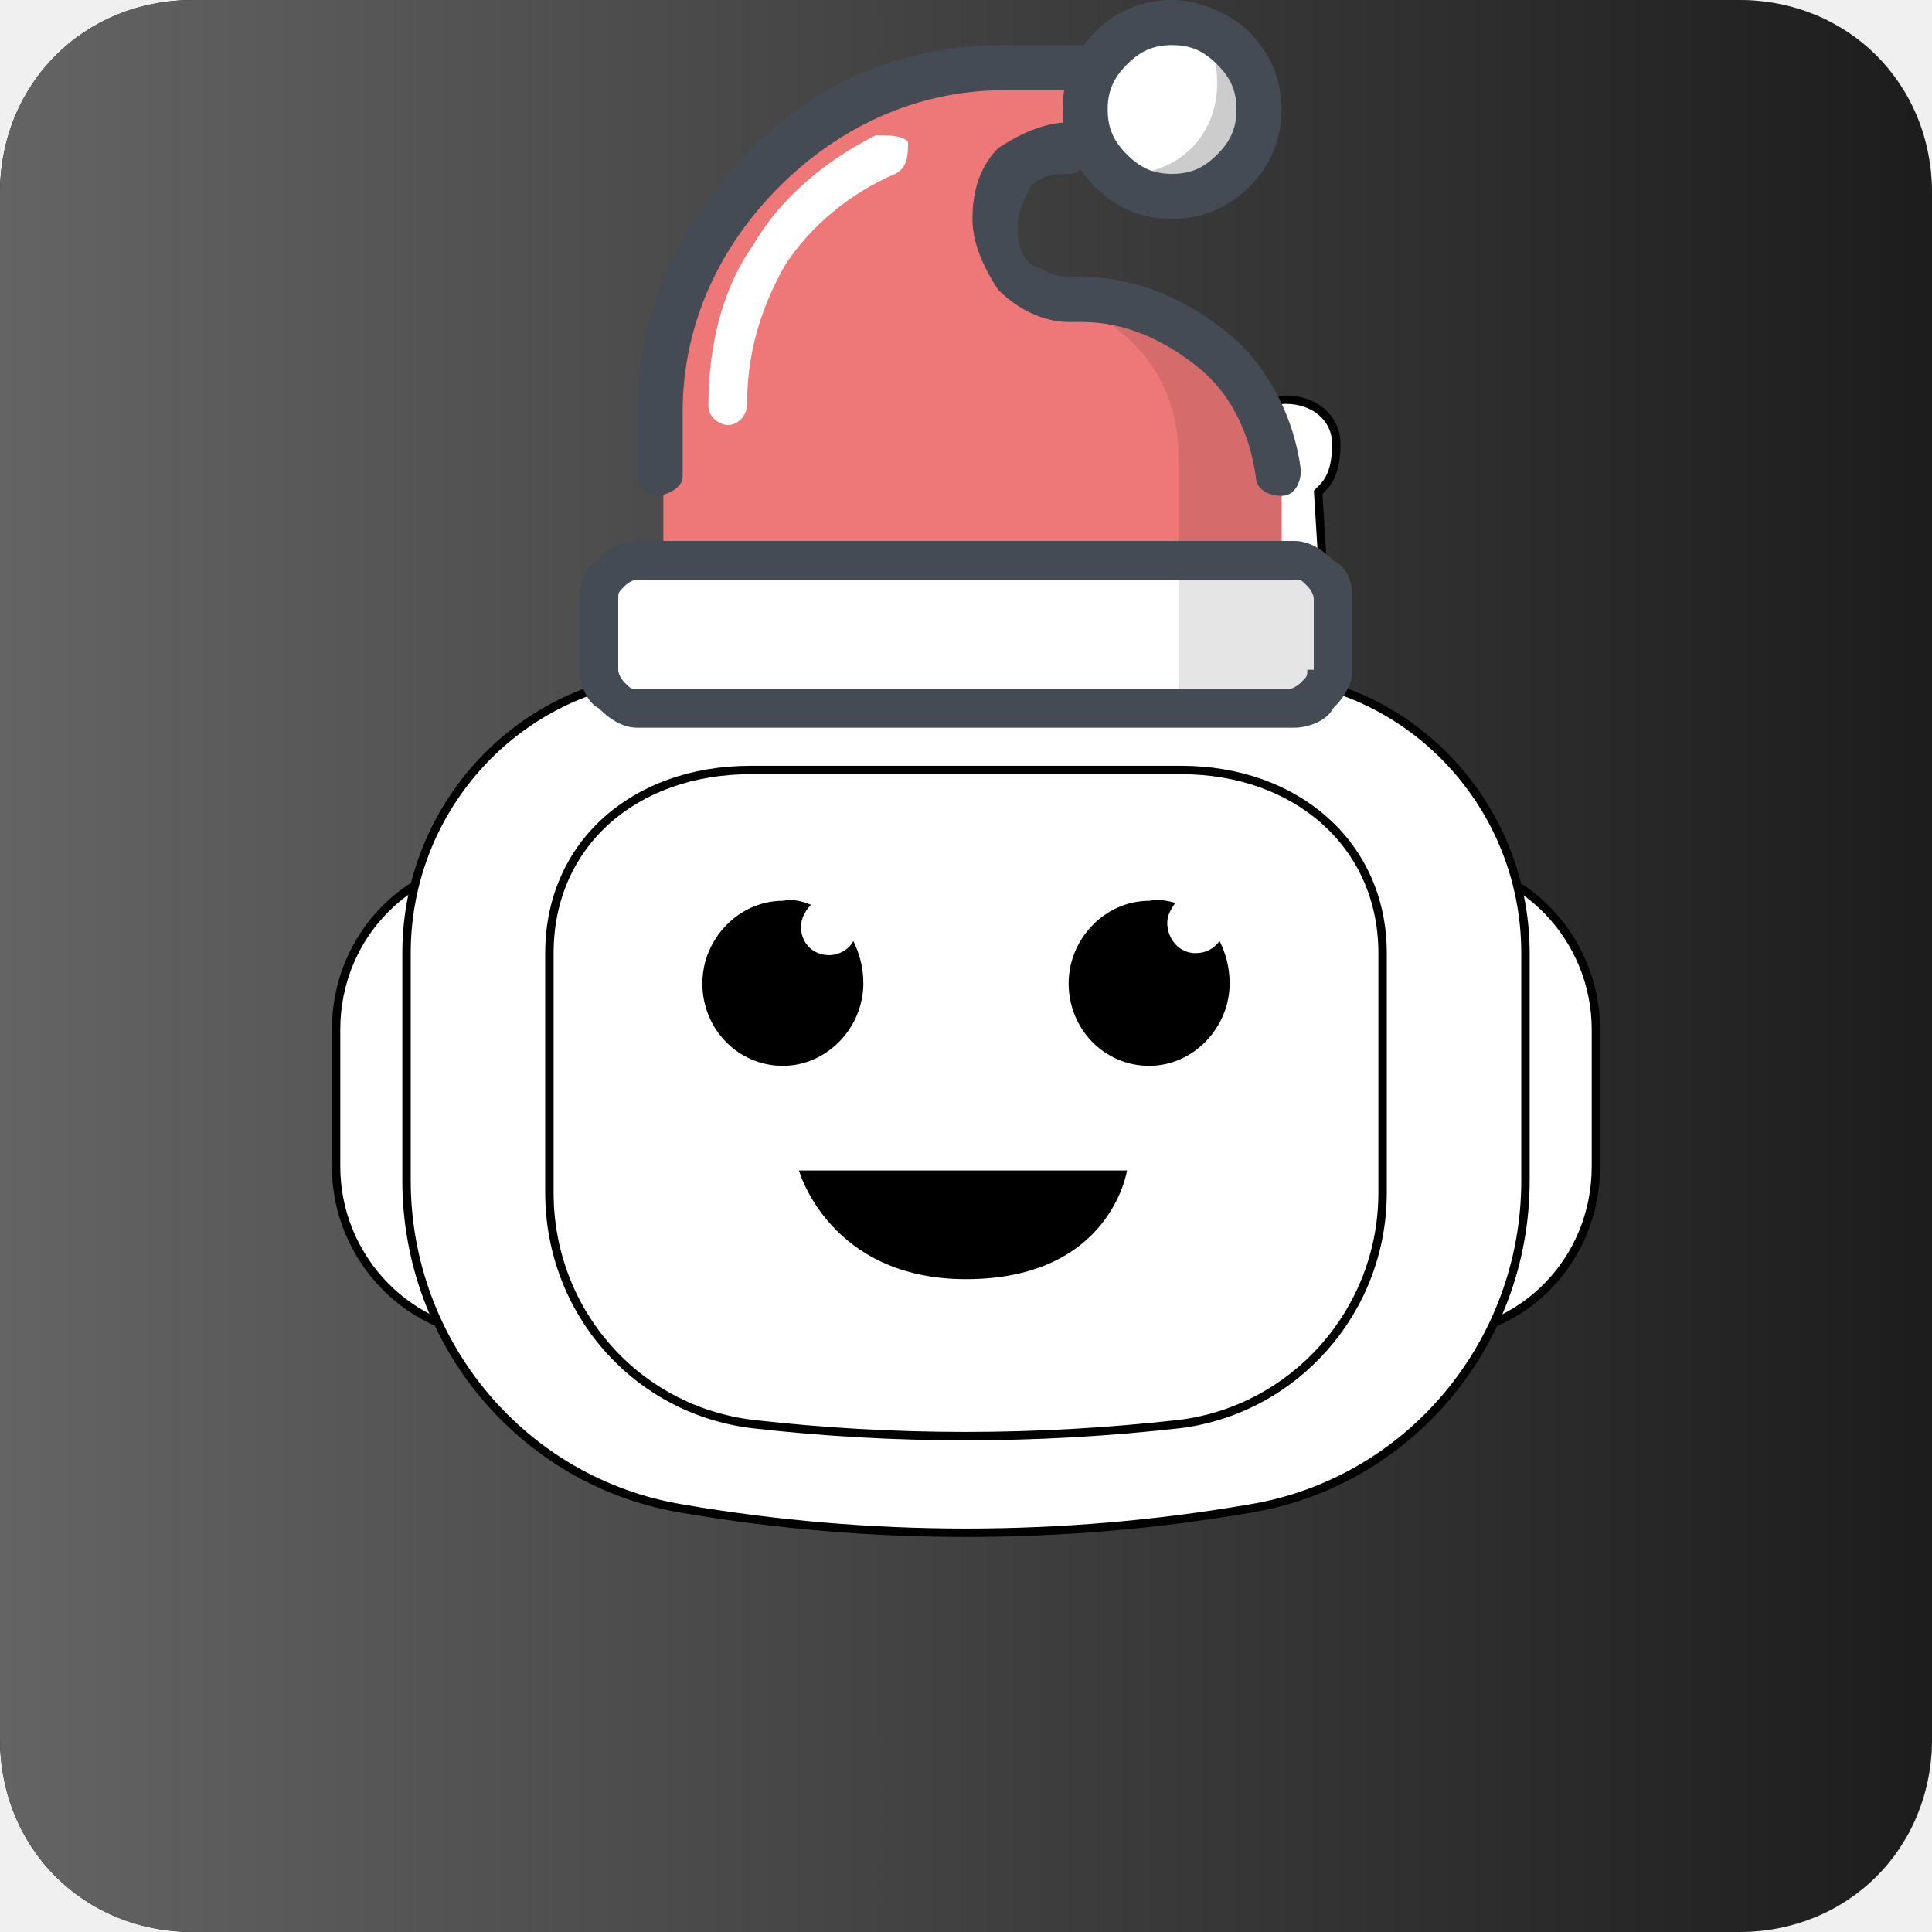
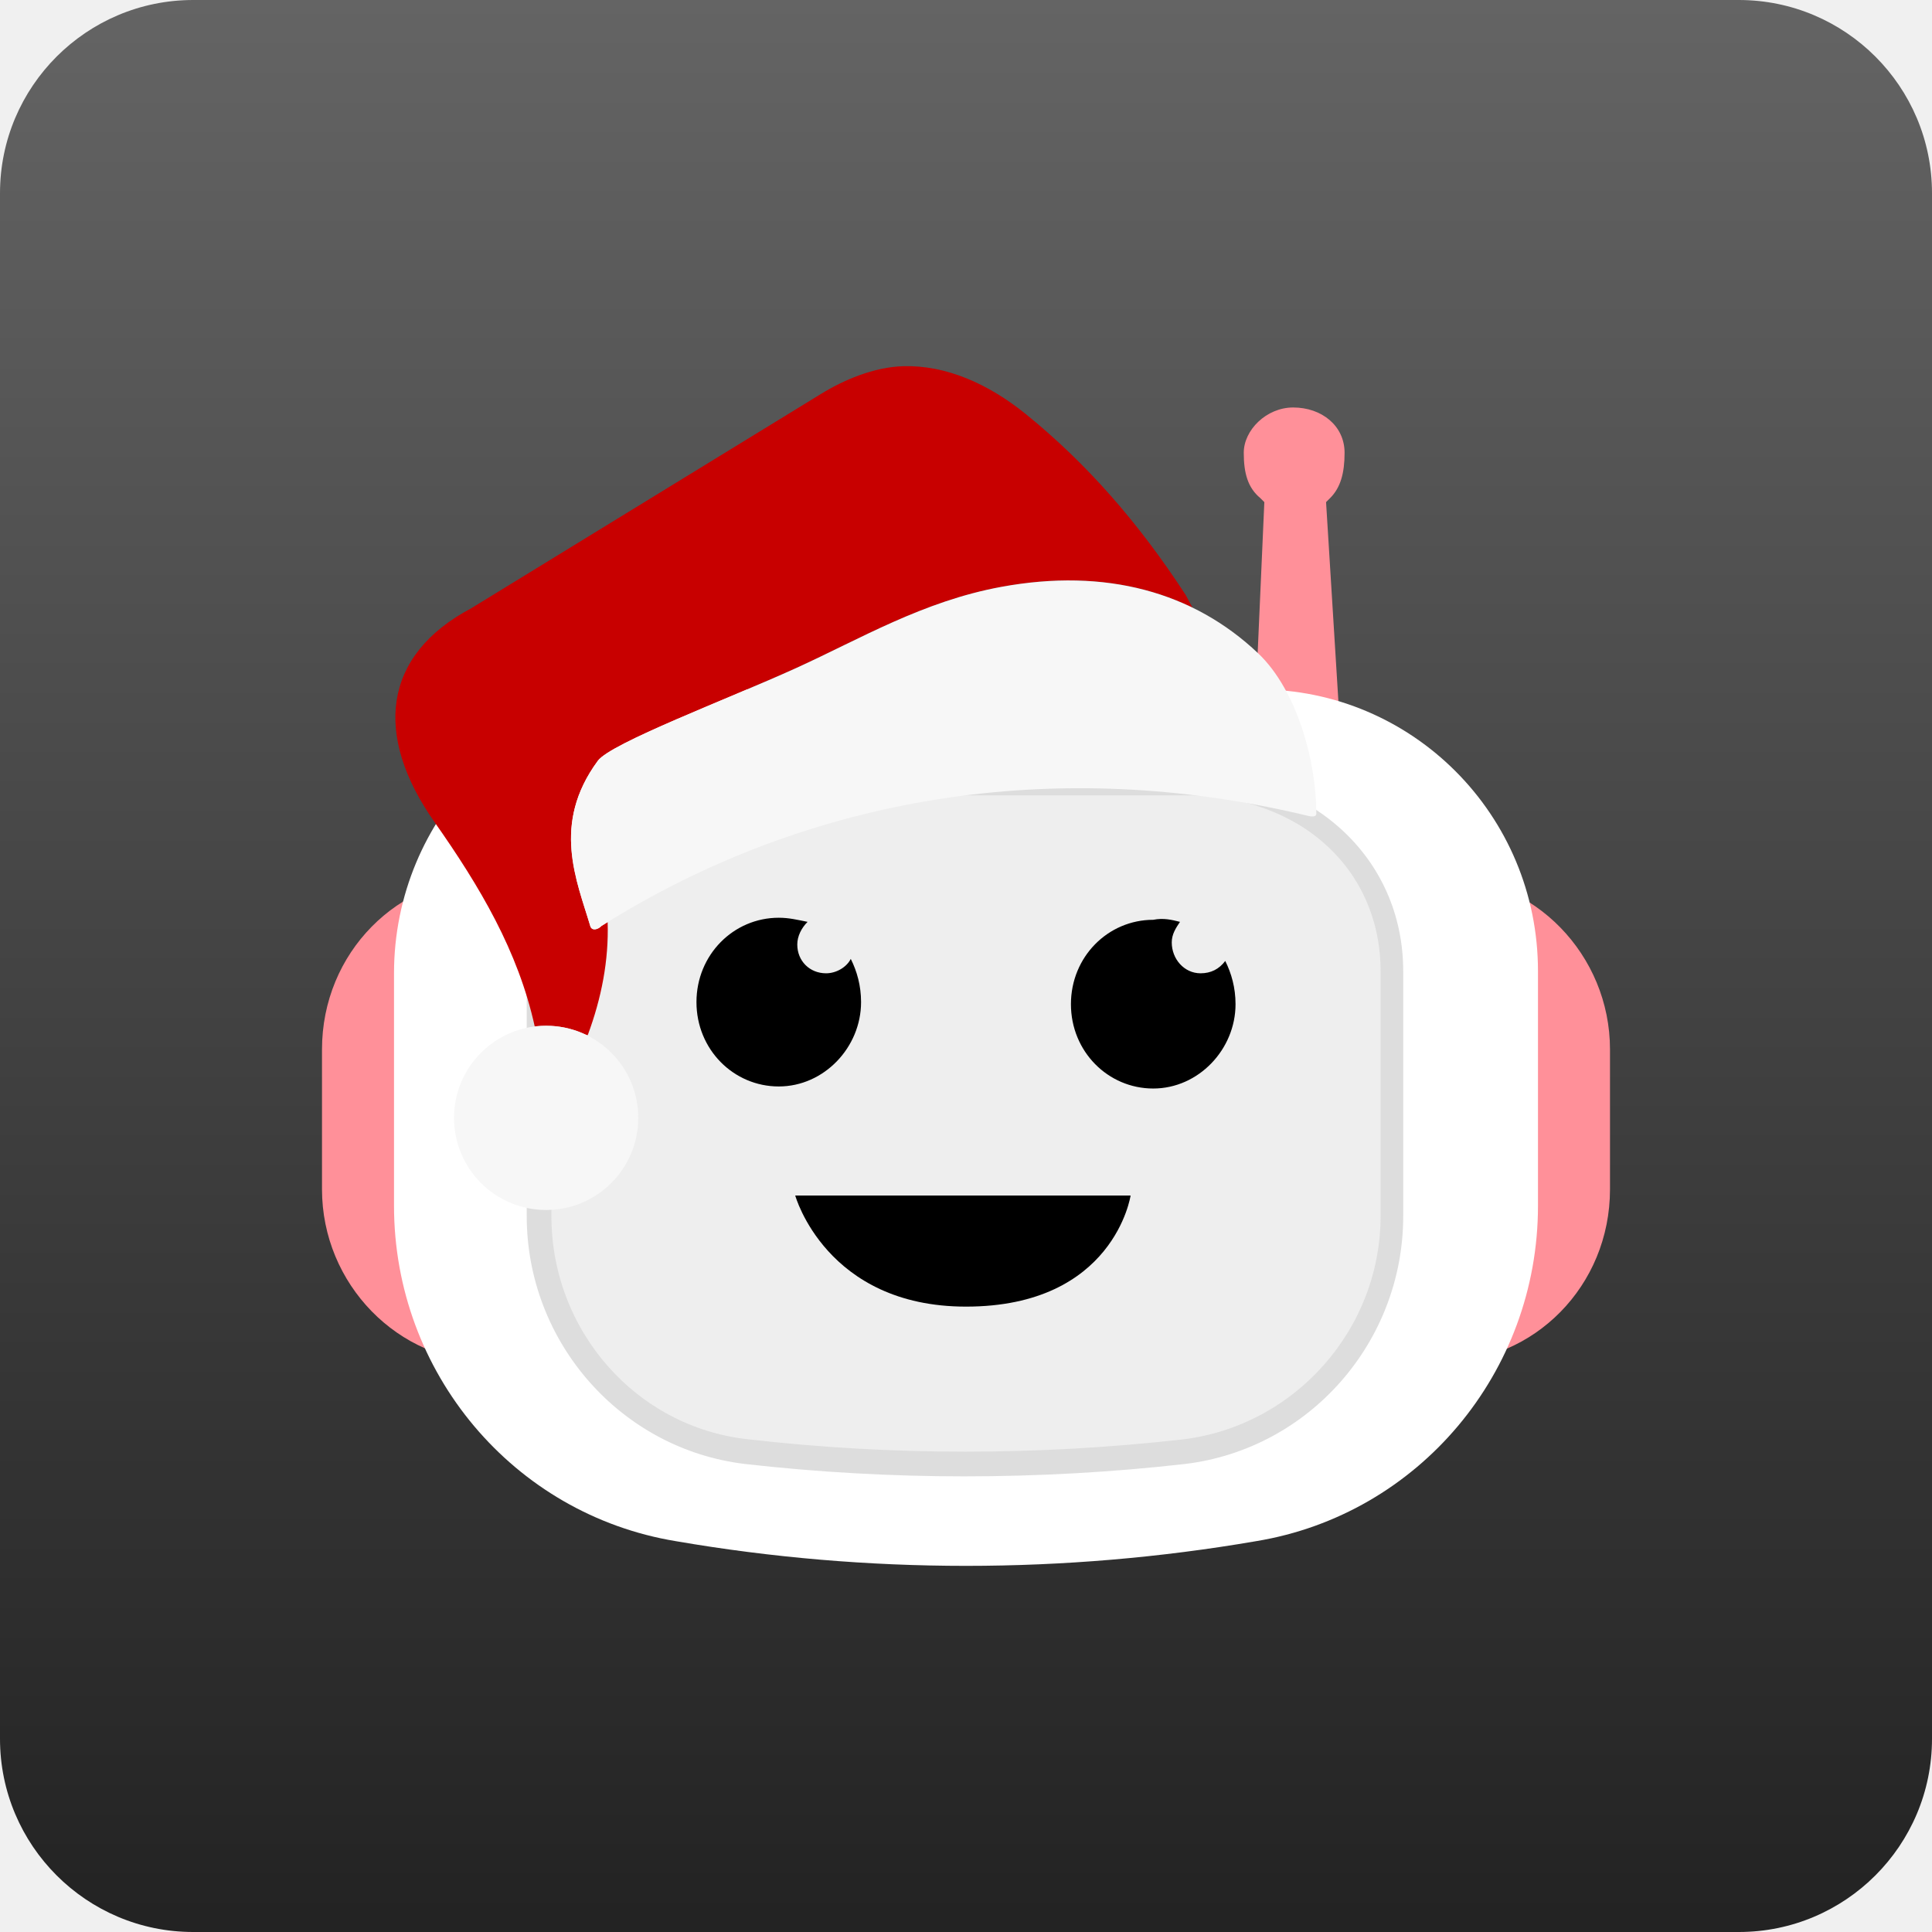
- <svg xmlns="http://www.w3.org/2000/svg" version="1.1" id="svg6" x="0px" y="0px" viewBox="0 0 30 30" style="enable-background:new 0 0 30 30;" xml:space="preserve">
-   <style type="text/css">
- 	.st0{fill:url(#rect2475-2_1_);}
- 	.st1{fill-rule:evenodd;clip-rule:evenodd;fill:#FFFFFF;stroke:#000000;stroke-width:0.417;stroke-miterlimit:1.25;}
- 	.st2{fill-rule:evenodd;clip-rule:evenodd;}
- 	.st3{fill:#FFFFFF;}
- 	.st4{fill:#E5E5E5;}
- 	.st5{fill:#CCCCCC;}
- 	.st6{fill:#EE7778;}
- 	.st7{fill:#D66B6C;}
- 	.st8{fill:#444B54;}
- </style>
-   <path id="rect2475" d="M3,0h24c1.7,0,3,1.3,3,3v24c0,1.7-1.3,3-3,3H3c-1.7,0-3-1.3-3-3V3C0,1.3,1.3,0,3,0z" />
-   <linearGradient id="rect2475-2_1_" gradientUnits="userSpaceOnUse" x1="0" y1="17" x2="42" y2="17" gradientTransform="matrix(1 0 0 -1 0 32)">
-     <stop offset="0" style="stop-color:#646464" />
-     <stop offset="1" style="stop-color:#646464;stop-opacity:0" />
-   </linearGradient>
-   <path id="rect2475-2" class="st0" d="M3,0h24c1.7,0,3,1.3,3,3v24c0,1.7-1.3,3-3,3H3c-1.7,0-3-1.3-3-3V3C0,1.3,1.3,0,3,0z" />
-   <g id="cv-icon" transform="matrix(0.3125,0,0,0.3125023,5,5.873162)">
-     <g id="img_x2F_-ava_x2F_-4" transform="translate(0,-3)">
-       <g id="Group" transform="translate(0,2.666667)">
-         <path id="Shape" class="st1" d="M50.2,17.4L49.5,6l0.2-0.2c0.5-0.5,0.7-1.2,0.7-2.2     c0-1.3-1.1-2.2-2.5-2.2c-1.3,0-2.4,1.1-2.4,2.2c0,1,0.2,1.7,0.8,2.2L46.5,6L46,17.4H50.2z M8.9,24.3c-4.5,0-8.2,3.7-8.2,8.4v6.8     c0,4.6,3.7,8.4,8.2,8.4h46.2c4.5,0,8.2-3.7,8.2-8.4v-6.8c0-4.6-3.7-8.4-8.2-8.4H8.9z" />
-         <path id="path7" class="st1" d="M46.2,15.1H17.8c-7.5,0-13.6,6.2-13.6,13.8v11.3     c0,8.1,5.8,15,13.7,16.3c9.3,1.6,18.9,1.6,28.2,0c7.9-1.3,13.7-8.2,13.7-16.3V28.9C59.8,21.3,53.7,15.1,46.2,15.1z" />
-         <path id="Rectangle-Copy-4" class="st1" d="M42.7,19.8H21.3c-5.8,0-10,3.7-10,9.1v11.9     c0,5.9,4.3,10.8,10.1,11.5c7,0.8,14.1,0.8,21.2,0c5.7-0.7,10.1-5.6,10.1-11.5V28.9C52.7,23.5,48.4,19.8,42.7,19.8z" />
-         <path id="path10" class="st2" d="M23.7,39.7H40c0,0-0.8,5.4-8,5.4     C25.2,45.1,23.7,39.7,23.7,39.7z M24.3,26.5c-0.3,0.3-0.5,0.7-0.5,1.1c0,0.8,0.6,1.4,1.4,1.4c0.5,0,1-0.3,1.2-0.7     c0.3,0.6,0.5,1.3,0.5,2.1c0,2.2-1.8,4.1-4,4.1s-4-1.8-4-4.1c0-2.2,1.8-4.1,4-4.1C23.4,26.2,23.8,26.3,24.3,26.5z M42.4,26.4     c-0.2,0.3-0.4,0.6-0.4,1c0,0.8,0.6,1.5,1.4,1.5c0.5,0,0.9-0.2,1.2-0.6c0.3,0.6,0.5,1.3,0.5,2.1c0,2.2-1.8,4.1-4,4.1s-4-1.8-4-4.1     c0-2.2,1.8-4.1,4-4.1C41.6,26.2,42,26.3,42.4,26.4z" />
+ <svg xmlns="http://www.w3.org/2000/svg" width="100%" height="100%" viewBox="0 0 30 30" version="1.1" xml:space="preserve" style="fill-rule:evenodd;clip-rule:evenodd;">
+   <path id="background" d="M30,3C30,1.344 28.656,0 27,0L3,0C1.344,0 0,1.344 0,3L0,27C0,28.656 1.344,30 3,30L27,30C28.656,30 30,28.656 30,27L30,3Z" style="fill:url(#_Linear1);" />
+   <g transform="matrix(1.43009,0,0,1.43009,4.84026,6.16756)">
+     <g transform="matrix(0.223404,0,0,0.223406,-0.848936,-0.75958)">
+       <g id="g919">
+         <g id="Face">
+           <path id="ears-and-antenna" d="M53.8,19.8L53.1,8.5L53.3,8.3C53.8,7.8 54,7.1 54,6.1C54,4.8 52.9,3.9 51.5,3.9C50.2,3.9 49.1,5 49.1,6.1C49.1,7.1 49.3,7.8 49.9,8.3L50.1,8.5L49.6,19.8L53.8,19.8ZM12.5,26.7C8,26.7 4.3,30.4 4.3,35.1L4.3,41.9C4.3,46.5 8,50.3 12.5,50.3L58.7,50.3C63.2,50.3 66.9,46.6 66.9,41.9L66.9,35.1C66.9,30.5 63.2,26.7 58.7,26.7L12.5,26.7Z" style="fill:rgb(255,144,153);" />
+           <path id="external-face" d="M49.8,17.6L21.4,17.6C13.9,17.6 7.8,23.8 7.8,31.4L7.8,42.7C7.8,50.8 13.6,57.7 21.5,59C30.8,60.6 40.4,60.6 49.7,59C57.6,57.7 63.4,50.8 63.4,42.7L63.4,31.3C63.4,23.7 57.3,17.6 49.8,17.6Z" style="fill:white;" />
+           <g id="g907">
+             <path id="internal-face" d="M46.3,22.2L24.9,22.2C19.1,22.2 14.9,25.9 14.9,31.3L14.9,43.2C14.9,49.1 19.2,54 25,54.7C32,55.5 39.1,55.5 46.2,54.7C51.9,54 56.3,49.1 56.3,43.2L56.3,31.3C56.3,25.9 52,22.2 46.3,22.2Z" style="fill:rgb(238,238,238);" />
+             <path id="path905" d="M35.5,55.4C32,55.4 28.4,55.2 24.9,54.8C19.1,54.1 14.7,49.1 14.7,43.2L14.7,31.3C14.7,25.9 18.9,22.1 24.8,22.1L46.2,22.1C52.1,22.1 56.4,26 56.4,31.3L56.4,43.2C56.4,49.1 52,54.1 46.2,54.8C42.7,55.2 39.1,55.4 35.5,55.4ZM24.9,22.3C19.1,22.3 15,26 15,31.3L15,43.2C15,49 19.3,53.9 25,54.5C32,55.3 39.1,55.3 46.2,54.5C51.9,53.8 56.2,48.9 56.2,43.2L56.2,31.3C56.2,26.1 52.1,22.3 46.3,22.3L24.9,22.3Z" style="fill:none;fill-rule:nonzero;stroke:rgb(221,221,221);stroke-width:0.9px;" />
+           </g>
+           <path id="eyes-and-mouth" d="M27.3,42.2L43.6,42.2C43.6,42.2 42.8,47.6 35.6,47.6C28.8,47.6 27.3,42.2 27.3,42.2ZM27.9,28.9C27.6,29.2 27.4,29.6 27.4,30C27.4,30.8 28,31.4 28.8,31.4C29.3,31.4 29.8,31.1 30,30.7C30.3,31.3 30.5,32 30.5,32.8C30.5,35 28.7,36.9 26.5,36.9C24.3,36.9 22.5,35.1 22.5,32.8C22.5,30.5 24.3,28.7 26.5,28.7C27,28.7 27.4,28.8 27.9,28.9ZM46,28.9C45.8,29.2 45.6,29.5 45.6,29.9C45.6,30.7 46.2,31.4 47,31.4C47.5,31.4 47.9,31.2 48.2,30.8C48.5,31.4 48.7,32.1 48.7,32.9C48.7,35.1 46.9,37 44.7,37C42.5,37 40.7,35.2 40.7,32.9C40.7,30.6 42.5,28.8 44.7,28.8C45.2,28.7 45.6,28.8 46,28.9Z" />
+         </g>
      </g>
    </g>
+     <g id="path15" transform="matrix(0.171358,0,0,0.171358,0.875002,-14.5368)">
+       <path d="M12.385,125.255C13.255,122.909 13.722,120.526 13.645,118.094C13.517,118.173 13.389,118.252 13.261,118.332C13.024,118.578 12.654,118.662 12.55,118.362C11.702,115.487 10.056,111.902 13.024,107.873C13.853,106.748 21.257,103.966 25.587,101.997C29.655,100.148 33.619,97.765 38.594,96.851C43.19,96.006 47.272,96.495 50.706,98.168C50.571,97.931 50.429,97.668 50.277,97.372C47.298,92.799 44.018,89.046 40.148,85.908C37.761,83.972 35.072,82.796 32.39,82.869C30.495,82.92 28.578,83.76 27.2,84.604L5.008,98.204C-0.651,101.202 -1.174,106.281 2.667,111.744C5.549,115.843 7.975,119.931 9.025,124.707C9.059,124.703 9.092,124.699 9.125,124.695L9.17,124.691C9.207,124.687 9.245,124.684 9.282,124.681L9.309,124.679C9.352,124.676 9.396,124.673 9.44,124.671L9.455,124.671C9.502,124.669 9.55,124.667 9.598,124.666L9.6,124.666C9.649,124.665 9.699,124.664 9.748,124.664L9.748,124.664C9.848,124.664 9.947,124.666 10.045,124.671L10.054,124.671C10.1,124.673 10.145,124.676 10.191,124.68L10.205,124.681C10.25,124.684 10.295,124.688 10.339,124.693L10.347,124.694C10.395,124.699 10.442,124.704 10.49,124.71L10.494,124.711C10.539,124.717 10.584,124.723 10.629,124.73L10.637,124.731L10.644,124.732C10.687,124.739 10.731,124.746 10.775,124.753L10.781,124.754L10.792,124.756C10.833,124.763 10.875,124.772 10.916,124.78L10.933,124.783C10.975,124.792 11.017,124.801 11.058,124.81L11.074,124.814C11.117,124.824 11.159,124.835 11.201,124.845L11.213,124.848C11.256,124.859 11.297,124.871 11.339,124.882L11.346,124.884L11.353,124.886C11.392,124.897 11.431,124.909 11.47,124.921L11.497,124.929C11.535,124.941 11.572,124.953 11.61,124.965L11.632,124.972C11.67,124.986 11.709,124.999 11.747,125.013L11.764,125.019C11.801,125.033 11.838,125.046 11.874,125.061L11.902,125.072C11.938,125.086 11.974,125.101 12.01,125.116L12.03,125.124C12.067,125.14 12.104,125.156 12.141,125.173L12.16,125.181C12.197,125.198 12.234,125.215 12.27,125.232L12.286,125.24L12.293,125.243L12.385,125.253L12.385,125.255Z" style="fill:rgb(200,0,0);" />
+     </g>
+     <g id="path17" transform="matrix(0.171358,0,0,0.171358,0.875002,-14.5368)">
+       <path d="M58.55,111.178C58.58,111.497 58.156,111.393 57.967,111.348C42.175,107.549 26.461,110.025 13.261,118.332C13.024,118.577 12.654,118.661 12.55,118.361C11.702,115.486 10.056,111.901 13.024,107.872C13.853,106.747 21.257,103.966 25.587,101.997C29.655,100.147 33.619,97.765 38.594,96.85C45.217,95.633 50.773,97.185 54.86,101.058C57.332,103.399 58.55,107.914 58.55,111.178L58.55,111.178Z" style="fill:rgb(247,247,247);" />
+     </g>
+     <g id="circle19" transform="matrix(0.171358,0,0,0.171358,0.875002,-14.5368)">
+       <circle cx="9.748" cy="130.499" r="5.837" style="fill:rgb(247,247,247);" />
+     </g>
  </g>
-   <g>
-     <path class="st3" d="M20.1,11H9.9c-0.3,0-0.6-0.3-0.6-0.6V9.3c0-0.3,0.3-0.6,0.6-0.6h10.2c0.3,0,0.6,0.3,0.6,0.6v1.1   C20.7,10.7,20.4,11,20.1,11" />
-     <path class="st4" d="M20.1,8.7h-1.8V11h1.8c0.3,0,0.6-0.3,0.6-0.6V9.3C20.7,9,20.4,8.7,20.1,8.7" />
-     <path class="st3" d="M18.2,0.4c0.8,0,1.4,0.6,1.4,1.4s-0.6,1.4-1.4,1.4s-1.4-0.6-1.4-1.4S17.4,0.4,18.2,0.4" />
-     <path class="st5" d="M18.6,0.4c0.2,0.2,0.3,0.5,0.3,0.9c0,0.8-0.6,1.4-1.4,1.4c-0.1,0-0.3,0-0.4-0.1C17.3,2.8,17.6,3,17.9,3   c0,0,0,0,0,0s0,0,0,0c0.1,0,0.2,0,0.3,0l0,0c0,0,0,0,0,0c0,0,0,0,0,0c0,0,0,0,0,0c0,0,0,0,0,0c0,0,0,0,0,0c0,0,0,0,0,0c0,0,0,0,0,0   l0,0c0,0,0,0,0,0c0,0,0,0,0,0c0,0,0,0,0,0c0,0,0,0,0,0c0,0,0,0,0,0c0,0,0,0,0,0c0,0,0,0,0,0c0,0,0,0,0,0c0,0,0,0,0,0c0,0,0,0,0,0   c0,0,0,0,0,0c0,0,0,0,0,0c0,0,0,0,0,0l0,0c0.8,0,1.4-0.6,1.4-1.4l0,0l0,0c0,0,0,0,0,0c0,0,0,0,0,0c0,0,0,0,0,0c0,0,0,0,0,0   c0,0,0,0,0,0l0,0c0,0,0,0,0,0c0,0,0,0,0,0c0,0,0,0,0,0v0c0,0,0,0,0,0l0,0c0,0,0,0,0,0c0,0,0,0,0,0c0,0,0,0,0,0c0,0,0,0,0,0   C19.5,1.1,19.1,0.6,18.6,0.4" />
-     <path class="st6" d="M19.9,7.7c0-1.7-1.3-3-3-3h-0.2c-0.7,0-1.2-0.5-1.2-1.2s0.5-1.2,1.2-1.2L16.8,1h-1.2c-2.9,0-5.3,2.4-5.3,5.3   v1.4v1h9.6V7.7" />
-     <path class="st7" d="M16.9,4.7h-0.2c0.8,0.4,1.6,1.1,1.6,2.4c0,0.8,0,1.7,0,1.7c0.6,0,1.6,0,1.6,0V7.7C19.9,6,18.5,4.7,16.9,4.7" />
-     <path class="st8" d="M20.7,8.7c-0.2-0.2-0.4-0.3-0.6-0.3H9.9c-0.2,0-0.5,0.1-0.6,0.3C9.1,8.8,9,9,9,9.3v1.1c0,0.2,0.1,0.5,0.3,0.6   c0.2,0.2,0.4,0.3,0.6,0.3h10.2c0.2,0,0.5-0.1,0.6-0.3c0.2-0.2,0.3-0.4,0.3-0.6V9.3C21,9,20.9,8.8,20.7,8.7z M20.3,10.4   c0,0.1,0,0.1-0.1,0.2c0,0-0.1,0.1-0.2,0.1H9.9c-0.1,0-0.1,0-0.2-0.1c0,0-0.1-0.1-0.1-0.2V9.3c0-0.1,0-0.1,0.1-0.2   c0,0,0.1-0.1,0.2-0.1h10.2c0.1,0,0.1,0,0.2,0.1c0,0,0.1,0.1,0.1,0.2V10.4z M10.6,7.4v-1c0-1.4,0.6-2.6,1.5-3.5   c0.9-0.9,2.1-1.5,3.5-1.5h1.2c0.2,0,0.3-0.2,0.3-0.3S17,0.7,16.8,0.7h-1.2c-1.6,0-3,0.6-4,1.7c-1,1-1.7,2.4-1.7,4v1   c0,0.2,0.2,0.3,0.3,0.3S10.6,7.6,10.6,7.4L10.6,7.4z" />
-     <path class="st3" d="M13.6,2.1c-0.8,0.4-1.5,1-1.9,1.7c-0.5,0.7-0.7,1.6-0.7,2.5c0,0.2,0.2,0.3,0.3,0.3c0.2,0,0.3-0.2,0.3-0.3   c0-0.8,0.2-1.5,0.6-2.2c0.4-0.6,1-1.1,1.7-1.4c0.2-0.1,0.2-0.3,0.2-0.5C14,2.1,13.8,2.1,13.6,2.1L13.6,2.1z" />
-     <path class="st8" d="M19.4,0.5C19.1,0.2,18.6,0,18.2,0c-0.5,0-0.9,0.2-1.2,0.5c-0.3,0.3-0.5,0.7-0.5,1.2c0,0.5,0.2,0.9,0.5,1.2   c0.3,0.3,0.7,0.5,1.2,0.5c0.5,0,0.9-0.2,1.2-0.5c0.3-0.3,0.5-0.7,0.5-1.2C19.9,1.2,19.7,0.8,19.4,0.5z M18.9,2.4   c-0.2,0.2-0.4,0.3-0.7,0.3c-0.3,0-0.5-0.1-0.7-0.3c-0.2-0.2-0.3-0.4-0.3-0.7c0-0.3,0.1-0.5,0.3-0.7c0.2-0.2,0.4-0.3,0.7-0.3   c0.3,0,0.5,0.1,0.7,0.3c0.2,0.2,0.3,0.4,0.3,0.7C19.2,2,19.1,2.2,18.9,2.4z" />
-     <path class="st8" d="M16.6,1.9c-0.4,0-0.8,0.2-1.1,0.4c-0.3,0.3-0.4,0.7-0.4,1.1c0,0.4,0.2,0.8,0.4,1.1C15.8,4.8,16.2,5,16.6,5h0.2   c0.7,0,1.3,0.3,1.8,0.7c0.5,0.4,0.8,1,0.9,1.7c0,0.2,0.2,0.3,0.4,0.3c0.2,0,0.3-0.2,0.3-0.4c-0.1-0.8-0.5-1.6-1.1-2.1   c-0.6-0.5-1.4-0.9-2.3-0.9h-0.2c-0.2,0-0.4-0.1-0.6-0.2c-0.2-0.2-0.2-0.4-0.2-0.6c0-0.2,0.1-0.4,0.2-0.6c0.2-0.2,0.4-0.2,0.6-0.2   c0.2,0,0.3-0.2,0.3-0.3C17,2.1,16.8,1.9,16.6,1.9L16.6,1.9z" />
-   </g>
+   <defs>
+     <linearGradient id="_Linear1" x1="0" y1="0" x2="1" y2="0" gradientUnits="userSpaceOnUse" gradientTransform="matrix(-0.031593,29.8872,-29.8872,-0.031593,15.4155,0.168735)">
+       <stop offset="0" style="stop-color:rgb(100,100,100);stop-opacity:1" />
+       <stop offset="1" style="stop-color:rgb(34,34,34);stop-opacity:1" />
+     </linearGradient>
+   </defs>
</svg>
